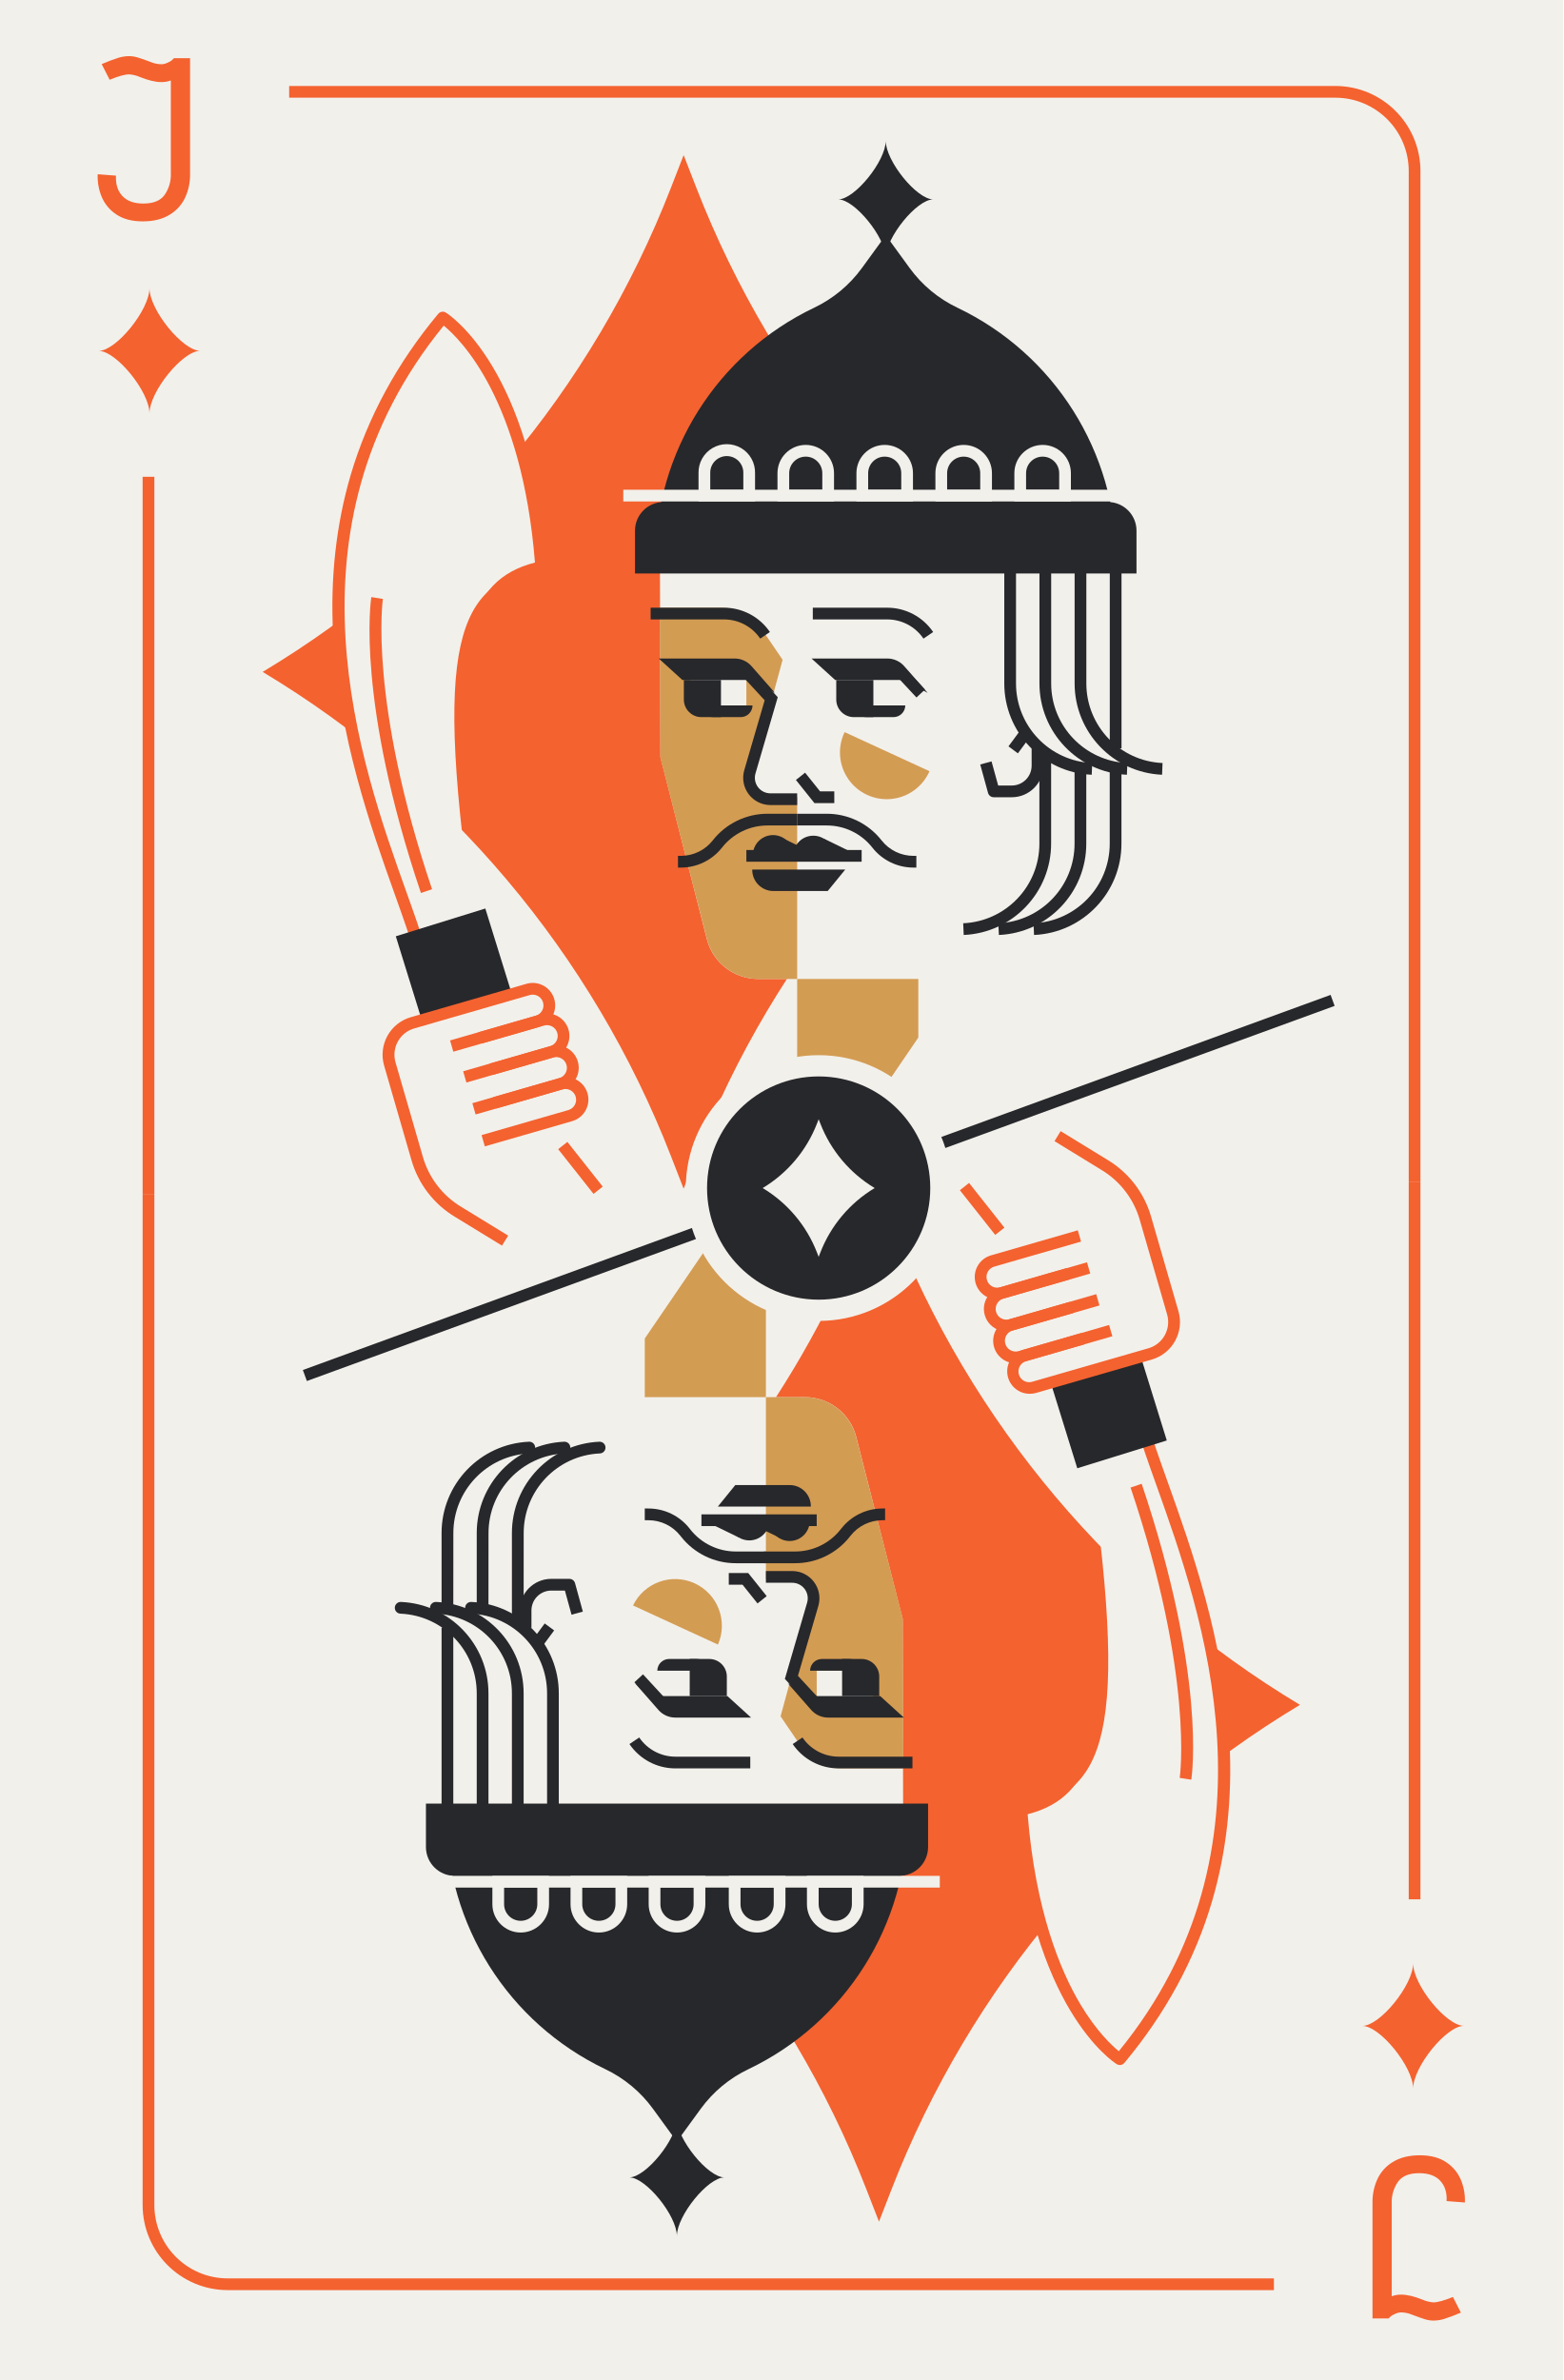
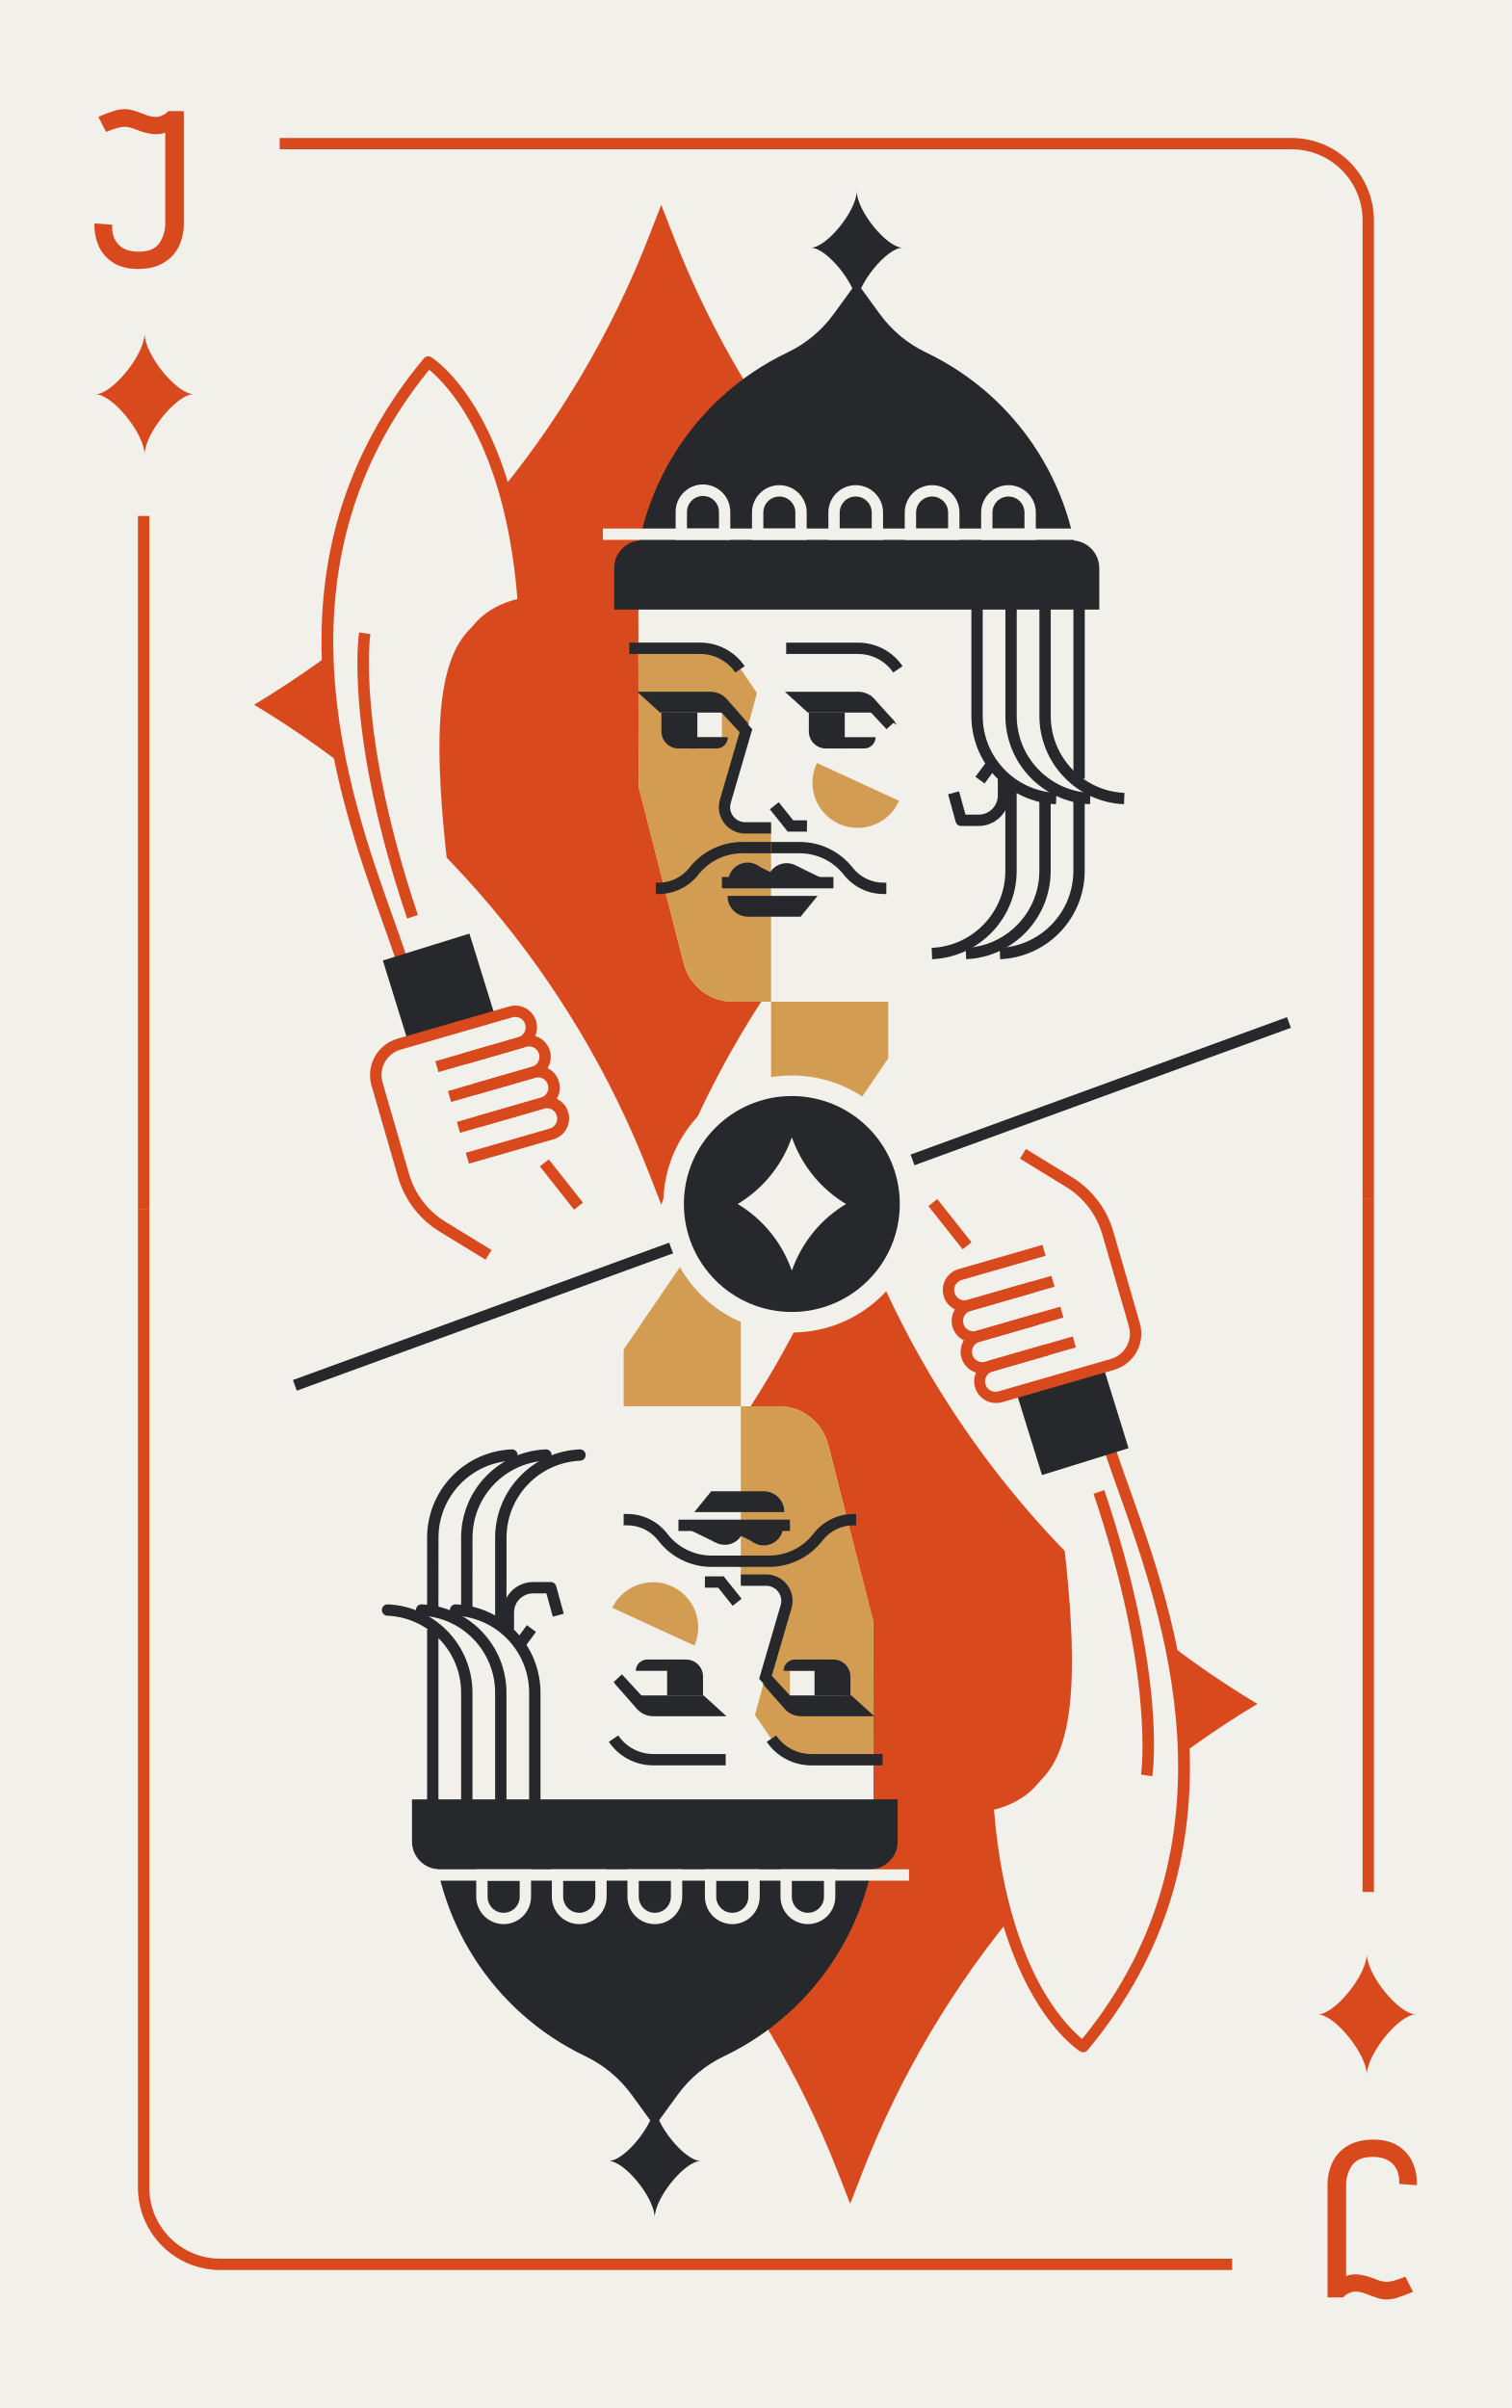
- <svg xmlns="http://www.w3.org/2000/svg" viewBox="0 0 800 1218">
+ <svg xmlns="http://www.w3.org/2000/svg" viewBox="0 0 800 1274">
  <defs>
-     <style>.cls-1{fill:#f2f0eb;}.cls-2{fill:#f4622f;}.cls-3{fill:#d39c53;}.cls-4{fill:#27282b;}</style>
+     <style>.cls-1{fill:#f2f0eb;}.cls-2{fill:#d8491d;}.cls-3{fill:#d39c53;}.cls-4{fill:#27282b;}</style>
  </defs>
  <g id="Layer_2" data-name="Layer 2">
-     <rect class="cls-1" width="800" height="1218" />
+     <rect class="cls-1" width="800" height="1274" />
  </g>
  <g id="Layer_1" data-name="Layer 1">
-     <path class="cls-2" d="M356.36,96l-6.47-16.62L343.43,96a500.68,500.68,0,0,1-209,247.86,500.68,500.68,0,0,1,209,247.86l6.46,16.62,6.47-16.62a500.53,500.53,0,0,1,209-247.86A500.66,500.66,0,0,1,356.36,96Z" />
-     <path class="cls-1" d="M564.58,501H388a27.06,27.06,0,0,1-26.23-20.38L338,387.47,337.72,268l239.65-35Z" />
-     <path class="cls-3" d="M337.71,311H369a25.43,25.43,0,0,1,21,11.14l10.55,15.51L384.7,395.72A9.72,9.72,0,0,0,394.08,408H408v93H388.07a27.08,27.08,0,0,1-26.22-20.33L338,387.85Z" />
-     <path class="cls-4" d="M472.64,326.82A22.43,22.43,0,0,0,454.08,317H416v-6h38.08a28.41,28.41,0,0,1,23.52,12.45Z" />
-     <path class="cls-4" d="M389.09,326.82A22.42,22.42,0,0,0,370.53,317H333v-6h37.53a28.4,28.4,0,0,1,23.52,12.45Z" />
-     <polygon class="cls-3" points="470 530.99 408 621.85 408 501 470 501 470 530.99" />
-     <path class="cls-4" d="M423.63,456H395.8A10.84,10.84,0,0,1,385,445.16V445h47.61Z" />
-     <path class="cls-4" d="M405.94,438H385.31a10.32,10.32,0,1,1,20.63,0Z" />
-     <path class="cls-4" d="M426.58,438H405.94a10.32,10.32,0,0,1,20.64,0Z" />
-     <polygon class="cls-4" points="421.58 429.15 439.76 438 422.07 438 421.58 429.15" />
-     <polygon class="cls-4" points="400.42 428.86 419.12 438 401.43 438 400.42 428.86" />
-     <polygon class="cls-1" points="473.13 359 440.63 359 431.97 346 465.55 346 473.13 359" />
-     <polygon class="cls-1" points="382 361 360.58 361 352.01 346 378.79 342.79 382 348.15 382 361" />
-     <path class="cls-4" d="M385.56,348h-36.3l-12.1-11H376a11.5,11.5,0,0,1,8.65,3.93l12,13.67Z" />
-     <path class="cls-4" d="M379.1,367H365.3a10.83,10.83,0,0,1-9.7-6h29.55A6.05,6.05,0,0,1,379.1,367Z" />
-     <path class="cls-4" d="M350,348h19a0,0,0,0,1,0,0v19a0,0,0,0,1,0,0H359a9,9,0,0,1-9-9V348A0,0,0,0,1,350,348Z" />
-     <polygon class="cls-1" points="460 361 438.58 361 430.01 346 456.79 342.79 460 348.15 460 361" />
-     <path class="cls-4" d="M462.65,348h-35.2l-12.1-11h38.79a11.5,11.5,0,0,1,8.65,3.93l12,13.67Z" />
-     <path class="cls-4" d="M457.28,367H443.49a10.83,10.83,0,0,1-9.7-6h29.55A6.06,6.06,0,0,1,457.28,367Z" />
-     <path class="cls-4" d="M428,348h19a0,0,0,0,1,0,0v19a0,0,0,0,1,0,0H437a9,9,0,0,1-9-9V348A0,0,0,0,1,428,348Z" />
-     <path class="cls-3" d="M475.73,394.68a23.92,23.92,0,1,1-43.45-20Z" />
-     <path class="cls-4" d="M408,412H394.3a13.95,13.95,0,0,1-13.38-17.85l10.44-35.77L379.65,345.7l4.41-4.07,14,15.17-11.39,39A7.95,7.95,0,0,0,394.3,406H408Z" />
-     <polygon class="cls-4" points="427 411 416.83 411 407.36 399.16 412.05 395.42 419.72 405 427 405 427 411" />
-     <rect class="cls-4" x="382" y="435" width="59" height="6" />
-     <rect class="cls-4" x="463.44" y="341" width="6" height="18.95" transform="matrix(0.73, -0.68, 0.68, 0.73, -114.02, 409.33)" />
-     <path class="cls-4" d="M517.85,408h-9.26a3,3,0,0,1-2.9-2.21l-4-14.56,5.79-1.57L510.88,402h7A10.16,10.16,0,0,0,528,391.85V383h6v8.85A16.16,16.16,0,0,1,517.85,408Z" />
-     <rect class="cls-4" x="516.35" y="376.36" width="10.85" height="6" transform="translate(-93.37 573.7) rotate(-53.55)" />
-     <path class="cls-4" d="M453.33,132c0-10.41-15.89-30-24.33-29.95,8.44,0,24.33-19.62,24.33-30,0,10.4,15.88,30,24.33,30C469.21,102,453.33,121.6,453.33,132Z" />
-     <path class="cls-4" d="M571.31,286.4H335.38a142.86,142.86,0,0,1,81.33-128.93,64.55,64.55,0,0,0,24.44-20.32l12.2-16.77,12.2,16.77A64.55,64.55,0,0,0,490,157.47,142.86,142.86,0,0,1,571.31,286.4Z" />
-     <path class="cls-4" d="M339.68,256.91H567a14.67,14.67,0,0,1,14.67,14.67V293.5a0,0,0,0,1,0,0H325a0,0,0,0,1,0,0V271.58A14.67,14.67,0,0,1,339.68,256.91Z" />
-     <rect class="cls-1" x="319" y="250.63" width="267.61" height="6" />
-     <path class="cls-1" d="M467.27,256.63H438.33V242.16a14.47,14.47,0,1,1,28.94,0Zm-22.94-6h16.94v-8.47a8.47,8.47,0,1,0-16.94,0Z" />
-     <path class="cls-1" d="M426.86,256.63H397.92V242.16a14.47,14.47,0,0,1,28.94,0Zm-22.94-6h16.94v-8.47a8.47,8.47,0,0,0-16.94,0Z" />
-     <path class="cls-1" d="M507.69,256.63H478.75V242.16a14.47,14.47,0,1,1,28.94,0Zm-22.94-6h16.94v-8.47a8.47,8.47,0,1,0-16.94,0Z" />
-     <path class="cls-1" d="M386.44,256.63H357.51V242.16a14.47,14.47,0,1,1,28.93,0Zm-22.93-6h16.93v-8.47a8.47,8.47,0,1,0-16.93,0Z" />
-     <path class="cls-1" d="M548.1,256.63H519.16V242.16a14.47,14.47,0,0,1,28.94,0Zm-22.94-6H542.1v-8.47a8.47,8.47,0,0,0-16.94,0Z" />
-     <path class="cls-4" d="M558.76,396.49A46.8,46.8,0,0,1,514,349.67V286h6v63.67a40.79,40.79,0,0,0,39,40.82Z" />
-     <path class="cls-4" d="M576.76,396.49A46.8,46.8,0,0,1,532,349.67V286h6v63.67a40.79,40.79,0,0,0,39,40.82Z" />
-     <path class="cls-4" d="M594.76,396.49A46.8,46.8,0,0,1,550,349.67V286h6v63.67a40.79,40.79,0,0,0,39,40.82Z" />
-     <path class="cls-4" d="M529.24,478.49l-.27-6a40.79,40.79,0,0,0,39-40.82V393h6v38.67A46.8,46.8,0,0,1,529.24,478.49Z" />
-     <path class="cls-4" d="M511.24,478.49l-.27-6a40.79,40.79,0,0,0,39-40.82V394h6v37.67A46.8,46.8,0,0,1,511.24,478.49Z" />
-     <path class="cls-4" d="M493.24,478.49l-.27-6a40.79,40.79,0,0,0,39-40.82V385h6v46.67A46.8,46.8,0,0,1,493.24,478.49Z" />
-     <rect class="cls-4" x="568" y="286" width="6" height="97" />
-     <path class="cls-4" d="M348.43,444H347v-6h1.43a20.73,20.73,0,0,0,16.38-7.94,35.56,35.56,0,0,1,28.08-13.61H408v6H392.89a29.59,29.59,0,0,0-23.37,11.33A26.73,26.73,0,0,1,348.43,444Z" />
-     <path class="cls-4" d="M469,444h-1.43a26.73,26.73,0,0,1-21.09-10.22,29.59,29.59,0,0,0-23.37-11.33H408v-6h15.11a35.56,35.56,0,0,1,28.08,13.61A20.73,20.73,0,0,0,467.57,438H469Z" />
-     <rect class="cls-2" x="73" y="244" width="6" height="367" />
-     <path class="cls-2" d="M727,605h-6V87.54A37.58,37.58,0,0,0,683.46,50H148V44H683.46A43.59,43.59,0,0,1,727,87.54Z" />
-     <path class="cls-2" d="M59.46,109.69A20.07,20.07,0,0,1,52,100.63a27.19,27.19,0,0,1-2-11.46l9.36.72q-.36,6.48,3.24,10.38t10.8,3.9q7.68,0,10.86-4.44a18.06,18.06,0,0,0,3.18-10.8V41.17a13.5,13.5,0,0,1-4.92.84q-4.44,0-11-2.64a16.61,16.61,0,0,0-5.4-1.32q-3.24,0-10,2.76l-4.08-8a86.78,86.78,0,0,1,8.76-3.3,19.41,19.41,0,0,1,5.28-.78,15.28,15.28,0,0,1,4.5.72Q73,30.13,77,31.69a14.87,14.87,0,0,0,5.76,1.2,8.36,8.36,0,0,0,3.42-1A7,7,0,0,0,89,29.77h8.28V89.29a27.86,27.86,0,0,1-2.52,11.82,20.15,20.15,0,0,1-8,8.82q-5.46,3.36-13.74,3.36T59.46,109.69Z" />
-     <path class="cls-2" d="M76.5,211.57c0-11.14-17-32-26-32,9,0,26-21,26-32.11,0,11.14,17,32.07,26,32.07C93.49,179.5,76.5,200.43,76.5,211.57Z" />
-     <path class="cls-1" d="M226.62,162.51s43.07,27,50.39,127.68c-42.46,9.1-56.6,35.19-33.33,189.91l-28.56,7.09C199.79,431.79,122.4,287.39,226.62,162.51Z" />
-     <path class="cls-2" d="M212.23,488c-2.24-8.07-5.84-18.15-10-29.81-12.25-34.3-29-81.27-31.75-133.62-1.49-28.73,1.55-56.14,9-81.47,8.74-29.59,23.82-57.35,44.82-82.51a3,3,0,0,1,3.89-.62C230,161.1,272.65,188.88,280,290a3,3,0,0,1-2.37,3.15c-33.12,7.1-40.22,35.72-31.64,127.6l-6,.56c-4.64-49.72-4.45-79.28.64-98.83,5-19.27,15.29-30,33.17-34.59-6.65-83.37-38.23-114.36-46.7-121.25C141.8,271.23,184.73,391.4,207.88,456.16c4.2,11.78,7.84,21.94,10.13,30.23Z" />
-     <rect class="cls-4" x="208.38" y="471.02" width="47.97" height="46.6" transform="translate(-136.04 91.06) rotate(-17.24)" />
-     <path class="cls-2" d="M256.92,637.46,233,622.83a50,50,0,0,1-22.41-29.12l-14-48.39a20,20,0,0,1,13.67-24.76l59.2-17.08a11.5,11.5,0,1,1,6.38,22.1l-43.83,12.64-1.66-5.76,43.83-12.65a5.5,5.5,0,0,0-3.05-10.57L212,526.32a14,14,0,0,0-9.57,17.34l14,48.38a44,44,0,0,0,19.76,25.66l23.91,14.65Z" />
-     <path class="cls-2" d="M238.71,554l-1.66-5.76,44.42-12.82a5.5,5.5,0,0,0-3.05-10.57l-31.93,9.21-1.66-5.76,31.93-9.21A11.49,11.49,0,0,1,290,535.7a11.48,11.48,0,0,1-6.88,5.49Z" />
-     <path class="cls-2" d="M243.42,570.34l-1.66-5.77,44.42-12.81a5.5,5.5,0,0,0-3.05-10.57l-31,8.93-1.66-5.76,31-8.94a11.5,11.5,0,1,1,6.37,22.1Z" />
-     <path class="cls-2" d="M248.14,586.67l-1.67-5.77,44.42-12.81a5.5,5.5,0,1,0-3.05-10.57L254,567.29l-1.66-5.77,33.85-9.76a11.5,11.5,0,1,1,6.38,22.09Z" />
-     <rect class="cls-2" x="294.09" y="583.07" width="6" height="29.17" transform="translate(-306.68 313.21) rotate(-38.34)" />
-     <path class="cls-2" d="M215.44,457c-33.11-98.18-25.73-149.29-25.4-151.42l5.92.92-3-.46,3,.46c-.07.51-7.41,52,25.17,148.58Z" />
-     <path class="cls-2" d="M443.4,1120.34l6.47,16.62,6.46-16.62a500.68,500.68,0,0,1,209-247.86,500.63,500.63,0,0,1-209-247.86L449.87,608l-6.47,16.61a499.35,499.35,0,0,1-29,61.69A500.67,500.67,0,0,1,234.37,872.48,500.66,500.66,0,0,1,443.4,1120.34Z" />
-     <path class="cls-1" d="M235.42,715H412a27.06,27.06,0,0,1,26.23,20.38L462,828.53,462.28,948,222.63,983Z" />
-     <path class="cls-3" d="M462.29,905H431.05a25.43,25.43,0,0,1-21-11.14l-10.55-15.51,15.84-58.07A9.72,9.72,0,0,0,405.92,808H392V715h19.93a27.08,27.08,0,0,1,26.22,20.33L462,828.15Z" />
-     <path class="cls-4" d="M384,905H345.68a28.4,28.4,0,0,1-23.52-12.45l5-3.37A22.43,22.43,0,0,0,345.68,899H384Z" />
-     <path class="cls-4" d="M467,905H429.23a28.4,28.4,0,0,1-23.52-12.45l5-3.37A22.42,22.42,0,0,0,429.23,899H467Z" />
-     <polygon class="cls-3" points="330 685.01 392 594.15 392 715 330 715 330 685.01" />
-     <path class="cls-4" d="M376.33,760h27.83A10.84,10.84,0,0,1,415,770.84V771H367.4Z" />
-     <path class="cls-4" d="M393.82,778h20.63a10.32,10.32,0,1,1-20.63,0Z" />
-     <path class="cls-4" d="M373.18,778h20.64a10.32,10.32,0,1,1-20.64,0Z" />
-     <polygon class="cls-4" points="378.18 786.85 360 778 377.69 778 378.18 786.85" />
-     <polygon class="cls-4" points="399.35 787.14 380.64 778 398.33 778 399.35 787.14" />
-     <polygon class="cls-1" points="326.63 857 359.13 857 367.79 870 334.21 870 326.63 857" />
-     <polygon class="cls-1" points="418 855 439.42 855 447.99 870 421.21 873.21 418 867.85 418 855" />
-     <path class="cls-4" d="M414.2,868h36.3l12.1,11H423.81a11.5,11.5,0,0,1-8.65-3.93l-12-13.67Z" />
-     <path class="cls-4" d="M420.66,849h13.8a10.83,10.83,0,0,1,9.7,6H414.61A6.05,6.05,0,0,1,420.66,849Z" />
-     <path class="cls-4" d="M431,849h19a0,0,0,0,1,0,0v19a0,0,0,0,1,0,0H440a9,9,0,0,1-9-9V849A0,0,0,0,1,431,849Z" transform="translate(881 1717) rotate(180)" />
-     <polygon class="cls-1" points="340 855 361.42 855 369.99 870 343.21 873.21 340 867.85 340 855" />
-     <path class="cls-4" d="M337.11,868h35.2l12.1,11H345.62a11.5,11.5,0,0,1-8.65-3.93L325,861.4Z" />
-     <path class="cls-4" d="M342.48,849h13.79a10.83,10.83,0,0,1,9.7,6H336.42A6.06,6.06,0,0,1,342.48,849Z" />
-     <path class="cls-4" d="M353,849h19a0,0,0,0,1,0,0v19a0,0,0,0,1,0,0H362a9,9,0,0,1-9-9V849A0,0,0,0,1,353,849Z" transform="translate(725 1717) rotate(180)" />
-     <path class="cls-3" d="M324,821.63a23.92,23.92,0,0,1,43.45,20Z" />
-     <path class="cls-4" d="M415.7,874.37l-14-15.17,11.39-39A7.95,7.95,0,0,0,405.46,810H392v-6h13.46a13.95,13.95,0,0,1,13.38,17.85L408.4,857.62l11.71,12.68Z" />
-     <polygon class="cls-4" points="387.71 820.59 380.04 811 373 811 373 805 382.93 805 392.4 816.84 387.71 820.59" />
-     <rect class="cls-4" x="359" y="775" width="59" height="6" />
-     <rect class="cls-4" x="330.32" y="856.36" width="6" height="18.95" transform="translate(-498.89 455.73) rotate(-42.71)" />
-     <path class="cls-4" d="M272,833h-6v-8.85A16.16,16.16,0,0,1,282.15,808h9.26a3,3,0,0,1,2.9,2.21l4,14.56-5.79,1.57L289.12,814h-7A10.16,10.16,0,0,0,272,824.15Z" />
-     <rect class="cls-4" x="272.56" y="833.95" width="10.85" height="6" transform="translate(-560.4 563.33) rotate(-53.55)" />
-     <path class="cls-4" d="M346.43,1084.31c0,10.4,15.89,30,24.33,30-8.44,0-24.33,19.61-24.33,30,0-10.41-15.88-30-24.33-30C330.55,1114.29,346.43,1094.71,346.43,1084.31Z" />
-     <path class="cls-4" d="M228.45,930H464.38a142.86,142.86,0,0,1-81.33,128.93,64.55,64.55,0,0,0-24.44,20.32L346.41,1096l-12.2-16.77a64.55,64.55,0,0,0-24.44-20.32A142.86,142.86,0,0,1,228.45,930Z" />
-     <path class="cls-4" d="M232.76,923H460.24A14.76,14.76,0,0,1,475,937.76V960a0,0,0,0,1,0,0H218a0,0,0,0,1,0,0V937.76A14.76,14.76,0,0,1,232.76,923Z" transform="translate(693 1883) rotate(180)" />
-     <rect class="cls-1" x="213" y="960" width="268" height="6" />
-     <path class="cls-1" d="M346.5,989A14.51,14.51,0,0,1,332,974.5V960h29v14.5A14.51,14.51,0,0,1,346.5,989ZM338,966v8.5a8.5,8.5,0,0,0,17,0V966Z" />
-     <path class="cls-1" d="M387.5,989A14.51,14.51,0,0,1,373,974.5V960h29v14.5A14.51,14.51,0,0,1,387.5,989ZM379,966v8.5a8.5,8.5,0,0,0,17,0V966Z" />
-     <path class="cls-1" d="M306.5,989A14.51,14.51,0,0,1,292,974.5V960h29v14.5A14.51,14.51,0,0,1,306.5,989ZM298,966v8.5a8.5,8.5,0,0,0,17,0V966Z" />
-     <path class="cls-1" d="M427.5,989A14.51,14.51,0,0,1,413,974.5V960h29v14.5A14.51,14.51,0,0,1,427.5,989ZM419,966v8.5a8.5,8.5,0,0,0,17,0V966Z" />
-     <path class="cls-1" d="M266.5,989A14.51,14.51,0,0,1,252,974.5V960h29v14.5A14.51,14.51,0,0,1,266.5,989ZM258,966v8.5a8.5,8.5,0,0,0,17,0V966Z" />
-     <path class="cls-4" d="M286,930h-6V866.65a40.8,40.8,0,0,0-39-40.83,3,3,0,0,1,.14-6h.13A46.8,46.8,0,0,1,286,866.65Z" />
-     <path class="cls-4" d="M268,930h-6V866.65a40.8,40.8,0,0,0-39-40.83,3,3,0,0,1,.14-6h.13A46.8,46.8,0,0,1,268,866.65Z" />
-     <path class="cls-4" d="M250,930h-6V866.65a40.8,40.8,0,0,0-39-40.83,3,3,0,0,1,.14-6h.13A46.8,46.8,0,0,1,250,866.65Z" />
-     <path class="cls-4" d="M232,823h-6V784.65a46.8,46.8,0,0,1,44.76-46.83,3,3,0,0,1,.27,6,40.8,40.8,0,0,0-39,40.83Z" />
-     <path class="cls-4" d="M250,822h-6V784.65a46.8,46.8,0,0,1,44.76-46.83,3,3,0,0,1,.27,6,40.8,40.8,0,0,0-39,40.83Z" />
-     <path class="cls-4" d="M268,831h-6V784.65a46.8,46.8,0,0,1,44.76-46.83,3,3,0,0,1,.27,6,40.8,40.8,0,0,0-39,40.83Z" />
-     <rect class="cls-4" x="226" y="833" width="6" height="97" />
-     <path class="cls-4" d="M406.88,800H391v-6h15.88a29.59,29.59,0,0,0,23.37-11.33l.36-.45A26.7,26.7,0,0,1,451.69,772H453v6h-1.31a20.7,20.7,0,0,0-16.37,7.94l-.36.45A35.56,35.56,0,0,1,406.88,800Z" />
-     <path class="cls-4" d="M392,800H376.63a35.54,35.54,0,0,1-28.07-13.61l-.36-.45A20.71,20.71,0,0,0,331.83,778H330v-6h1.83a26.73,26.73,0,0,1,21.09,10.22l.35.45A29.58,29.58,0,0,0,376.63,794H392Z" />
-     <rect class="cls-2" x="721" y="605" width="6" height="367" />
-     <path class="cls-2" d="M652,1172H116.54A43.59,43.59,0,0,1,73,1128.46V611h6v517.46A37.58,37.58,0,0,0,116.54,1166H652Z" />
-     <path class="cls-2" d="M740.3,1106.63a20,20,0,0,1,7.44,9.06,27.16,27.16,0,0,1,2,11.46l-9.36-.72c.24-4.32-.84-7.79-3.24-10.38s-6-3.9-10.8-3.9q-7.68,0-10.86,4.44a18,18,0,0,0-3.18,10.8v47.76a13.29,13.29,0,0,1,4.92-.84q4.44,0,11,2.64a16.61,16.61,0,0,0,5.4,1.32q3.24,0,10-2.76l4.08,8a89.37,89.37,0,0,1-8.76,3.3,19.41,19.41,0,0,1-5.28.78,15.28,15.28,0,0,1-4.5-.72c-1.56-.48-3.7-1.25-6.42-2.28a14.87,14.87,0,0,0-5.76-1.2,8.36,8.36,0,0,0-3.42,1,7,7,0,0,0-2.82,2.1h-8.28V1127a27.83,27.83,0,0,1,2.52-11.82,20,20,0,0,1,8-8.82q5.46-3.36,13.74-3.36T740.3,1106.63Z" />
-     <path class="cls-2" d="M723.26,1004.75c0,11.13,17,32,26,32-9,0-26,21-26,32.1,0-11.13-17-32.07-26-32.07C706.27,1036.81,723.26,1015.88,723.26,1004.75Z" />
-     <path class="cls-1" d="M573.14,1053.81s-43.07-27-50.39-127.69c42.46-9.1,56.6-35.19,33.33-189.91l28.56-7.09C600,784.52,677.36,928.93,573.14,1053.81Z" />
-     <path class="cls-2" d="M573.14,1056.81a3,3,0,0,1-1.59-.46c-1.81-1.13-44.44-28.92-51.79-130a3,3,0,0,1,2.37-3.15c33.12-7.1,40.22-35.72,31.64-127.6l6-.56c4.64,49.73,4.45,79.28-.64,98.84-5,19.26-15.29,30-33.17,34.59,4,49.61,16.84,80.24,27,97.27,8.22,13.73,16,21,19.65,24C658,945.09,615,824.91,591.88,760.15c-4.2-11.77-7.84-21.94-10.13-30.23l5.78-1.6c2.24,8.08,5.84,18.15,10,29.81,12.25,34.3,29,81.28,31.75,133.63,1.49,28.72-1.55,56.13-9,81.46-8.74,29.59-23.82,57.35-44.82,82.51A3,3,0,0,1,573.14,1056.81Z" />
-     <rect class="cls-4" x="543.41" y="698.69" width="47.97" height="46.6" transform="translate(1323.24 1243.43) rotate(162.76)" />
-     <path class="cls-2" d="M527,713.29a11.5,11.5,0,0,1-3.19-22.55l43.83-12.65,1.67,5.76L525.51,696.5a5.5,5.5,0,1,0,3,10.57L587.77,690a14,14,0,0,0,9.57-17.33l-14-48.39a44,44,0,0,0-19.76-25.65L539.71,584l3.13-5.12,23.89,14.63a50,50,0,0,1,22.41,29.13l14,48.38a20,20,0,0,1-13.67,24.76l-59.2,17.08A11.39,11.39,0,0,1,527,713.29Z" />
-     <path class="cls-2" d="M519.82,697.68a11.5,11.5,0,0,1-3.19-22.55l44.42-12.82,1.66,5.77-44.42,12.81a5.5,5.5,0,1,0,3.05,10.57l31.93-9.21,1.66,5.76L523,697.23A11.68,11.68,0,0,1,519.82,697.68Z" />
-     <path class="cls-2" d="M515.09,681.35A11.5,11.5,0,0,1,505,664.28a11.38,11.38,0,0,1,6.88-5.49L556.33,646l1.67,5.76-44.42,12.82a5.5,5.5,0,0,0-1.14,10.1,5.52,5.52,0,0,0,4.19.47l31-8.94,1.66,5.77-31,8.93A11.36,11.36,0,0,1,515.09,681.35Z" />
-     <path class="cls-2" d="M510.39,665a11.5,11.5,0,0,1-3.19-22.55l44.42-12.82,1.67,5.77-44.42,12.81a5.5,5.5,0,1,0,3.05,10.57L545.77,649l1.66,5.76-33.85,9.77A11.7,11.7,0,0,1,510.39,665Z" />
-     <rect class="cls-2" x="499.67" y="604.08" width="6" height="29.17" transform="translate(-275.37 445.26) rotate(-38.34)" />
-     <path class="cls-2" d="M609.72,910.77l-5.93-.92,3,.46-3-.45c.08-.51,7.42-52-25.16-148.59l5.69-1.92C617.43,857.53,610.05,908.65,609.72,910.77Z" />
-     <rect class="cls-4" x="139.03" y="605" width="559.95" height="6" transform="translate(-183.02 180.45) rotate(-20.05)" />
-     <circle class="cls-1" cx="419" cy="608" r="68" />
-     <circle class="cls-4" cx="419" cy="608" r="57.12" />
-     <path class="cls-1" d="M418.14,641l.86,2.21.86-2.21a66.53,66.53,0,0,1,27.8-33,66.53,66.53,0,0,1-27.8-33l-.86-2.21-.86,2.21a66.53,66.53,0,0,1-27.8,33A66.53,66.53,0,0,1,418.14,641Z" />
+     <path class="cls-2" d="M356.36,125l-6.47-16.62L343.43,125a500.68,500.68,0,0,1-209,247.86,500.68,500.68,0,0,1,209,247.86l6.46,16.62,6.47-16.62a500.53,500.53,0,0,1,209-247.86A500.66,500.66,0,0,1,356.36,125Z" />
+     <path class="cls-1" d="M564.58,530H388a27.06,27.06,0,0,1-26.23-20.38L338,416.47,337.72,297l239.65-35Z" />
+     <path class="cls-3" d="M337.71,340H369a25.43,25.43,0,0,1,21,11.14l10.55,15.51L384.7,424.72A9.72,9.72,0,0,0,394.08,437H408v93H388.07a27.08,27.08,0,0,1-26.22-20.33L338,416.85Z" />
+     <path class="cls-4" d="M472.64,355.82A22.43,22.43,0,0,0,454.08,346H416v-6h38.08a28.41,28.41,0,0,1,23.52,12.45Z" />
+     <path class="cls-4" d="M389.09,355.82A22.42,22.42,0,0,0,370.53,346H333v-6h37.53a28.4,28.4,0,0,1,23.52,12.45Z" />
+     <polygon class="cls-3" points="470 559.99 408 650.85 408 530 470 530 470 559.99" />
+     <path class="cls-4" d="M423.63,485H395.8A10.84,10.84,0,0,1,385,474.16V474h47.61Z" />
+     <path class="cls-4" d="M405.94,467H385.31a10.32,10.32,0,1,1,20.63,0Z" />
+     <path class="cls-4" d="M426.58,467H405.94a10.32,10.32,0,0,1,20.64,0Z" />
+     <polygon class="cls-4" points="421.58 458.15 439.76 467 422.07 467 421.58 458.15" />
+     <polygon class="cls-4" points="400.42 457.86 419.12 467 401.43 467 400.42 457.86" />
+     <polygon class="cls-1" points="473.13 388 440.63 388 431.97 375 465.55 375 473.13 388" />
+     <polygon class="cls-1" points="382 390 360.58 390 352.01 375 378.79 371.79 382 377.15 382 390" />
+     <path class="cls-4" d="M385.56,377h-36.3l-12.1-11H376a11.5,11.5,0,0,1,8.65,3.93l12,13.67Z" />
+     <path class="cls-4" d="M379.1,396H365.3a10.83,10.83,0,0,1-9.7-6h29.55A6.05,6.05,0,0,1,379.1,396Z" />
+     <path class="cls-4" d="M350,377h19a0,0,0,0,1,0,0v19a0,0,0,0,1,0,0H359a9,9,0,0,1-9-9V377A0,0,0,0,1,350,377Z" />
+     <polygon class="cls-1" points="460 390 438.58 390 430.01 375 456.79 371.79 460 377.15 460 390" />
+     <path class="cls-4" d="M462.65,377h-35.2l-12.1-11h38.79a11.5,11.5,0,0,1,8.65,3.93l12,13.67Z" />
+     <path class="cls-4" d="M457.28,396H443.49a10.83,10.83,0,0,1-9.7-6h29.55A6.06,6.06,0,0,1,457.28,396Z" />
+     <path class="cls-4" d="M428,377h19a0,0,0,0,1,0,0v19a0,0,0,0,1,0,0H437a9,9,0,0,1-9-9V377A0,0,0,0,1,428,377Z" />
+     <path class="cls-3" d="M475.73,423.68a23.92,23.92,0,1,1-43.45-20Z" />
+     <path class="cls-4" d="M408,441H394.3a13.95,13.95,0,0,1-13.38-17.85l10.44-35.77L379.65,374.7l4.41-4.07,14,15.17-11.39,39A7.95,7.95,0,0,0,394.3,435H408Z" />
+     <polygon class="cls-4" points="427 440 416.83 440 407.36 428.16 412.05 424.42 419.72 434 427 434 427 440" />
+     <rect class="cls-4" x="382" y="464" width="59" height="6" />
+     <rect class="cls-4" x="463.44" y="370" width="6" height="18.95" transform="matrix(0.73, -0.68, 0.68, 0.73, -133.69, 417.02)" />
+     <path class="cls-4" d="M517.85,437h-9.26a3,3,0,0,1-2.9-2.21l-4-14.56,5.79-1.57L510.88,431h7A10.16,10.16,0,0,0,528,420.85V412h6v8.85A16.16,16.16,0,0,1,517.85,437Z" />
+     <rect class="cls-4" x="516.35" y="405.36" width="10.85" height="6" transform="translate(-116.69 585.47) rotate(-53.55)" />
+     <path class="cls-4" d="M453.33,161c0-10.41-15.89-30-24.33-29.95,8.44,0,24.33-19.62,24.33-30,0,10.4,15.88,30,24.33,30C469.21,131,453.33,150.6,453.33,161Z" />
+     <path class="cls-4" d="M571.31,315.4H335.38a142.86,142.86,0,0,1,81.33-128.93,64.55,64.55,0,0,0,24.44-20.32l12.2-16.77,12.2,16.77A64.55,64.55,0,0,0,490,186.47,142.86,142.86,0,0,1,571.31,315.4Z" />
+     <path class="cls-4" d="M339.68,285.91H567a14.67,14.67,0,0,1,14.67,14.67V322.5a0,0,0,0,1,0,0H325a0,0,0,0,1,0,0V300.58A14.67,14.67,0,0,1,339.68,285.91Z" />
+     <rect class="cls-1" x="319" y="279.63" width="267.61" height="6" />
+     <path class="cls-1" d="M467.27,285.63H438.33V271.16a14.47,14.47,0,1,1,28.94,0Zm-22.94-6h16.94v-8.47a8.47,8.47,0,1,0-16.94,0Z" />
+     <path class="cls-1" d="M426.86,285.63H397.92V271.16a14.47,14.47,0,0,1,28.94,0Zm-22.94-6h16.94v-8.47a8.47,8.47,0,0,0-16.94,0Z" />
+     <path class="cls-1" d="M507.69,285.63H478.75V271.16a14.47,14.47,0,1,1,28.94,0Zm-22.94-6h16.94v-8.47a8.47,8.47,0,1,0-16.94,0Z" />
+     <path class="cls-1" d="M386.44,285.63H357.51V271.16a14.47,14.47,0,1,1,28.93,0Zm-22.93-6h16.93v-8.47a8.47,8.47,0,1,0-16.93,0Z" />
+     <path class="cls-1" d="M548.1,285.63H519.16V271.16a14.47,14.47,0,1,1,28.94,0Zm-22.94-6H542.1v-8.47a8.47,8.47,0,1,0-16.94,0Z" />
+     <path class="cls-4" d="M558.76,425.49A46.8,46.8,0,0,1,514,378.67V315h6v63.67a40.79,40.79,0,0,0,39,40.82Z" />
+     <path class="cls-4" d="M576.76,425.49A46.8,46.8,0,0,1,532,378.67V315h6v63.67a40.79,40.79,0,0,0,39,40.82Z" />
+     <path class="cls-4" d="M594.76,425.49A46.8,46.8,0,0,1,550,378.67V315h6v63.67a40.79,40.79,0,0,0,39,40.82Z" />
+     <path class="cls-4" d="M529.24,507.49l-.27-6a40.79,40.79,0,0,0,39-40.82V422h6v38.67A46.8,46.8,0,0,1,529.24,507.49Z" />
+     <path class="cls-4" d="M511.24,507.49l-.27-6a40.79,40.79,0,0,0,39-40.82V423h6v37.67A46.8,46.8,0,0,1,511.24,507.49Z" />
+     <path class="cls-4" d="M493.24,507.49l-.27-6a40.79,40.79,0,0,0,39-40.82V414h6v46.67A46.8,46.8,0,0,1,493.24,507.49Z" />
+     <rect class="cls-4" x="568" y="315" width="6" height="97" />
+     <path class="cls-4" d="M348.43,473H347v-6h1.43a20.73,20.73,0,0,0,16.38-7.94,35.56,35.56,0,0,1,28.08-13.61H408v6H392.89a29.59,29.59,0,0,0-23.37,11.33A26.73,26.73,0,0,1,348.43,473Z" />
+     <path class="cls-4" d="M469,473h-1.43a26.73,26.73,0,0,1-21.09-10.22,29.59,29.59,0,0,0-23.37-11.33H408v-6h15.11a35.56,35.56,0,0,1,28.08,13.61A20.73,20.73,0,0,0,467.57,467H469Z" />
+     <rect class="cls-2" x="73" y="273" width="6" height="367" />
+     <path class="cls-2" d="M727,634h-6V116.54A37.58,37.58,0,0,0,683.46,79H148V73H683.46A43.59,43.59,0,0,1,727,116.54Z" />
+     <path class="cls-2" d="M59.46,138.69A20.07,20.07,0,0,1,52,129.63a27.19,27.19,0,0,1-2-11.46l9.36.72q-.36,6.48,3.24,10.38t10.8,3.9q7.68,0,10.86-4.44a18.06,18.06,0,0,0,3.18-10.8V70.17a13.5,13.5,0,0,1-4.92.84q-4.44,0-11-2.64a16.61,16.61,0,0,0-5.4-1.32q-3.24,0-10,2.76l-4.08-8a86.78,86.78,0,0,1,8.76-3.3,19.41,19.41,0,0,1,5.28-.78,15.28,15.28,0,0,1,4.5.72Q73,59.13,77,60.69a14.87,14.87,0,0,0,5.76,1.2,8.36,8.36,0,0,0,3.42-1A7,7,0,0,0,89,58.77h8.28v59.52a27.86,27.86,0,0,1-2.52,11.82,20.15,20.15,0,0,1-8,8.82q-5.46,3.36-13.74,3.36T59.46,138.69Z" />
+     <path class="cls-2" d="M76.5,240.57c0-11.13-17-32-26-32,9,0,26-21,26-32.1,0,11.13,17,32.06,26,32.06C93.49,208.5,76.5,229.44,76.5,240.57Z" />
+     <path class="cls-1" d="M226.62,191.51s43.07,27,50.39,127.68c-42.46,9.1-56.6,35.19-33.33,189.91l-28.56,7.09C199.79,460.79,122.4,316.39,226.62,191.51Z" />
+     <path class="cls-2" d="M212.23,517c-2.24-8.07-5.84-18.15-10-29.81-12.25-34.3-29-81.27-31.75-133.62-1.49-28.73,1.55-56.14,9-81.47,8.74-29.59,23.82-57.35,44.82-82.51a3,3,0,0,1,3.89-.62C230,190.1,272.65,217.88,280,319a3,3,0,0,1-2.37,3.15c-33.12,7.1-40.22,35.72-31.64,127.6l-6,.56c-4.64-49.72-4.45-79.28.64-98.83,5-19.27,15.29-30,33.17-34.59-6.65-83.37-38.23-114.36-46.7-121.25C141.8,300.23,184.73,420.4,207.88,485.16c4.2,11.78,7.84,21.94,10.13,30.23Z" />
+     <rect class="cls-4" x="208.38" y="500.02" width="47.97" height="46.6" transform="translate(-144.63 92.36) rotate(-17.24)" />
+     <path class="cls-2" d="M256.92,666.46,233,651.83a50,50,0,0,1-22.41-29.12l-14-48.39a20,20,0,0,1,13.67-24.76l59.2-17.08a11.5,11.5,0,1,1,6.38,22.1l-43.83,12.64-1.66-5.76,43.83-12.65a5.5,5.5,0,0,0-3.05-10.57L212,555.32a14,14,0,0,0-9.57,17.34l14,48.38a44,44,0,0,0,19.76,25.66l23.91,14.65Z" />
+     <path class="cls-2" d="M238.71,583l-1.66-5.76,44.42-12.82a5.5,5.5,0,0,0-3.05-10.57l-31.93,9.21-1.66-5.76,31.93-9.21A11.49,11.49,0,0,1,290,564.7a11.48,11.48,0,0,1-6.88,5.49Z" />
+     <path class="cls-2" d="M243.42,599.34l-1.66-5.77,44.42-12.81a5.5,5.5,0,0,0-3.05-10.57l-31,8.93-1.66-5.76,31-8.94a11.5,11.5,0,1,1,6.37,22.1Z" />
+     <path class="cls-2" d="M248.14,615.67l-1.67-5.77,44.42-12.81a5.5,5.5,0,1,0-3.05-10.57L254,596.29l-1.66-5.77,33.85-9.76a11.5,11.5,0,1,1,6.38,22.09Z" />
+     <rect class="cls-2" x="294.09" y="612.07" width="6" height="29.17" transform="translate(-324.68 319.47) rotate(-38.34)" />
+     <path class="cls-2" d="M215.44,486c-33.11-98.18-25.73-149.29-25.4-151.42l5.92.92-3-.46,3,.46c-.07.51-7.41,52,25.17,148.58Z" />
+     <path class="cls-2" d="M443.4,1149.34l6.47,16.62,6.46-16.62a500.68,500.68,0,0,1,209-247.86,500.63,500.63,0,0,1-209-247.86L449.87,637l-6.47,16.61a499.35,499.35,0,0,1-29,61.69A500.67,500.67,0,0,1,234.37,901.48,500.66,500.66,0,0,1,443.4,1149.34Z" />
+     <path class="cls-1" d="M235.42,744H412a27.06,27.06,0,0,1,26.23,20.38L462,857.53,462.28,977l-239.65,35Z" />
+     <path class="cls-3" d="M462.29,934H431.05a25.43,25.43,0,0,1-21-11.14l-10.55-15.51,15.84-58.07A9.72,9.72,0,0,0,405.92,837H392V744h19.93a27.08,27.08,0,0,1,26.22,20.33L462,857.15Z" />
+     <path class="cls-4" d="M384,934H345.68a28.4,28.4,0,0,1-23.52-12.45l5-3.37A22.43,22.43,0,0,0,345.68,928H384Z" />
+     <path class="cls-4" d="M467,934H429.23a28.4,28.4,0,0,1-23.52-12.45l5-3.37A22.42,22.42,0,0,0,429.23,928H467Z" />
+     <polygon class="cls-3" points="330 714.01 392 623.15 392 744 330 744 330 714.01" />
+     <path class="cls-4" d="M376.33,789h27.83A10.84,10.84,0,0,1,415,799.84V800H367.4Z" />
+     <path class="cls-4" d="M393.82,807h20.63a10.32,10.32,0,1,1-20.63,0Z" />
+     <path class="cls-4" d="M373.18,807h20.64a10.32,10.32,0,1,1-20.64,0Z" />
+     <polygon class="cls-4" points="378.18 815.85 360 807 377.69 807 378.18 815.85" />
+     <polygon class="cls-4" points="399.35 816.14 380.64 807 398.33 807 399.35 816.14" />
+     <polygon class="cls-1" points="326.63 886 359.13 886 367.79 899 334.21 899 326.63 886" />
+     <polygon class="cls-1" points="418 884 439.42 884 447.99 899 421.21 902.21 418 896.85 418 884" />
+     <path class="cls-4" d="M414.2,897h36.3l12.1,11H423.81a11.5,11.5,0,0,1-8.65-3.93l-12-13.67Z" />
+     <path class="cls-4" d="M420.66,878h13.8a10.83,10.83,0,0,1,9.7,6H414.61A6.05,6.05,0,0,1,420.66,878Z" />
+     <path class="cls-4" d="M431,878h19a0,0,0,0,1,0,0v19a0,0,0,0,1,0,0H440a9,9,0,0,1-9-9V878A0,0,0,0,1,431,878Z" transform="translate(881 1775) rotate(180)" />
+     <polygon class="cls-1" points="340 884 361.42 884 369.99 899 343.21 902.21 340 896.85 340 884" />
+     <path class="cls-4" d="M337.11,897h35.2l12.1,11H345.62a11.5,11.5,0,0,1-8.65-3.93L325,890.4Z" />
+     <path class="cls-4" d="M342.48,878h13.79a10.83,10.83,0,0,1,9.7,6H336.42A6.06,6.06,0,0,1,342.48,878Z" />
+     <path class="cls-4" d="M353,878h19a0,0,0,0,1,0,0v19a0,0,0,0,1,0,0H362a9,9,0,0,1-9-9V878A0,0,0,0,1,353,878Z" transform="translate(725 1775) rotate(180)" />
+     <path class="cls-3" d="M324,850.63a23.92,23.92,0,0,1,43.45,20Z" />
+     <path class="cls-4" d="M415.7,903.37l-14-15.17,11.39-39A7.95,7.95,0,0,0,405.46,839H392v-6h13.46a13.95,13.95,0,0,1,13.38,17.85L408.4,886.62l11.71,12.68Z" />
+     <polygon class="cls-4" points="387.71 849.59 380.04 840 373 840 373 834 382.93 834 392.4 845.84 387.71 849.59" />
+     <rect class="cls-4" x="359" y="804" width="59" height="6" />
+     <rect class="cls-4" x="330.32" y="885.36" width="6" height="18.95" transform="translate(-518.56 463.42) rotate(-42.71)" />
+     <path class="cls-4" d="M272,862h-6v-8.85A16.16,16.16,0,0,1,282.15,837h9.26a3,3,0,0,1,2.9,2.21l4,14.56-5.79,1.57L289.12,843h-7A10.16,10.16,0,0,0,272,853.15Z" />
+     <rect class="cls-4" x="272.56" y="862.95" width="10.85" height="6" transform="translate(-583.73 575.1) rotate(-53.55)" />
+     <path class="cls-4" d="M346.43,1113.31c0,10.4,15.89,30,24.33,30-8.44,0-24.33,19.61-24.33,30,0-10.41-15.88-30-24.33-30C330.55,1143.29,346.43,1123.71,346.43,1113.31Z" />
+     <path class="cls-4" d="M228.45,959H464.38a142.86,142.86,0,0,1-81.33,128.93,64.55,64.55,0,0,0-24.44,20.32L346.41,1125l-12.2-16.77a64.55,64.55,0,0,0-24.44-20.32A142.86,142.86,0,0,1,228.45,959Z" />
+     <path class="cls-4" d="M232.76,952H460.24A14.76,14.76,0,0,1,475,966.76V989a0,0,0,0,1,0,0H218a0,0,0,0,1,0,0V966.76A14.76,14.76,0,0,1,232.76,952Z" transform="translate(693 1941) rotate(180)" />
+     <rect class="cls-1" x="213" y="989" width="268" height="6" />
+     <path class="cls-1" d="M346.5,1018a14.51,14.51,0,0,1-14.5-14.5V989h29v14.5A14.51,14.51,0,0,1,346.5,1018ZM338,995v8.5a8.5,8.5,0,0,0,17,0V995Z" />
+     <path class="cls-1" d="M387.5,1018a14.51,14.51,0,0,1-14.5-14.5V989h29v14.5A14.51,14.51,0,0,1,387.5,1018ZM379,995v8.5a8.5,8.5,0,0,0,17,0V995Z" />
+     <path class="cls-1" d="M306.5,1018a14.51,14.51,0,0,1-14.5-14.5V989h29v14.5A14.51,14.51,0,0,1,306.5,1018ZM298,995v8.5a8.5,8.5,0,0,0,17,0V995Z" />
+     <path class="cls-1" d="M427.5,1018a14.51,14.51,0,0,1-14.5-14.5V989h29v14.5A14.51,14.51,0,0,1,427.5,1018ZM419,995v8.5a8.5,8.5,0,0,0,17,0V995Z" />
+     <path class="cls-1" d="M266.5,1018a14.51,14.51,0,0,1-14.5-14.5V989h29v14.5A14.51,14.51,0,0,1,266.5,1018ZM258,995v8.5a8.5,8.5,0,0,0,17,0V995Z" />
+     <path class="cls-4" d="M286,959h-6V895.65a40.8,40.8,0,0,0-39-40.83,3,3,0,0,1,.14-6h.13A46.8,46.8,0,0,1,286,895.65Z" />
+     <path class="cls-4" d="M268,959h-6V895.65a40.8,40.8,0,0,0-39-40.83,3,3,0,0,1,.14-6h.13A46.8,46.8,0,0,1,268,895.65Z" />
+     <path class="cls-4" d="M250,959h-6V895.65a40.8,40.8,0,0,0-39-40.83,3,3,0,0,1,.14-6h.13A46.8,46.8,0,0,1,250,895.65Z" />
+     <path class="cls-4" d="M232,852h-6V813.65a46.8,46.8,0,0,1,44.76-46.83,3,3,0,0,1,.27,6,40.8,40.8,0,0,0-39,40.83Z" />
+     <path class="cls-4" d="M250,851h-6V813.65a46.8,46.8,0,0,1,44.76-46.83,3,3,0,0,1,.27,6,40.8,40.8,0,0,0-39,40.83Z" />
+     <path class="cls-4" d="M268,860h-6V813.65a46.8,46.8,0,0,1,44.76-46.83,3,3,0,0,1,.27,6,40.8,40.8,0,0,0-39,40.83Z" />
+     <rect class="cls-4" x="226" y="862" width="6" height="97" />
+     <path class="cls-4" d="M406.88,829H391v-6h15.88a29.59,29.59,0,0,0,23.37-11.33l.36-.45A26.7,26.7,0,0,1,451.69,801H453v6h-1.31a20.7,20.7,0,0,0-16.37,7.94l-.36.45A35.56,35.56,0,0,1,406.88,829Z" />
+     <path class="cls-4" d="M392,829H376.63a35.54,35.54,0,0,1-28.07-13.61l-.36-.45A20.71,20.71,0,0,0,331.83,807H330v-6h1.83a26.73,26.73,0,0,1,21.09,10.22l.35.45A29.58,29.58,0,0,0,376.63,823H392Z" />
+     <rect class="cls-2" x="721" y="634" width="6" height="367" />
+     <path class="cls-2" d="M652,1201H116.54A43.59,43.59,0,0,1,73,1157.46V640h6v517.46A37.58,37.58,0,0,0,116.54,1195H652Z" />
+     <path class="cls-2" d="M740.3,1135.63a20,20,0,0,1,7.44,9.06,27.16,27.16,0,0,1,2,11.46l-9.36-.72c.24-4.32-.84-7.79-3.24-10.38s-6-3.9-10.8-3.9q-7.68,0-10.86,4.44a18,18,0,0,0-3.18,10.8v47.76a13.29,13.29,0,0,1,4.92-.84q4.44,0,11,2.64a16.61,16.61,0,0,0,5.4,1.32q3.24,0,10-2.76l4.08,8a89.37,89.37,0,0,1-8.76,3.3,19.41,19.41,0,0,1-5.28.78,15.28,15.28,0,0,1-4.5-.72c-1.56-.48-3.7-1.25-6.42-2.28a14.87,14.87,0,0,0-5.76-1.2,8.36,8.36,0,0,0-3.42,1,7,7,0,0,0-2.82,2.1h-8.28V1156a27.83,27.83,0,0,1,2.52-11.82,20,20,0,0,1,8-8.82q5.46-3.36,13.74-3.36T740.3,1135.63Z" />
+     <path class="cls-2" d="M723.26,1033.75c0,11.13,17,32,26,32-9,0-26,21-26,32.1,0-11.13-17-32.07-26-32.07C706.27,1065.81,723.26,1044.88,723.26,1033.75Z" />
+     <path class="cls-1" d="M573.14,1082.81s-43.07-27-50.39-127.69c42.46-9.1,56.6-35.19,33.33-189.91l28.56-7.09C600,813.52,677.36,957.93,573.14,1082.81Z" />
+     <path class="cls-2" d="M573.14,1085.81a3,3,0,0,1-1.59-.46c-1.81-1.13-44.44-28.92-51.79-130a3,3,0,0,1,2.37-3.15c33.12-7.1,40.22-35.72,31.64-127.6l6-.56c4.64,49.73,4.45,79.28-.64,98.84-5,19.26-15.29,30-33.17,34.59,4,49.61,16.84,80.24,27,97.27,8.22,13.73,16,21,19.65,24C658,974.09,615,853.91,591.88,789.15c-4.2-11.77-7.84-21.94-10.13-30.23l5.78-1.6c2.24,8.08,5.84,18.15,10,29.81,12.25,34.3,29,81.28,31.75,133.63,1.49,28.72-1.55,56.13-9,81.46-8.74,29.59-23.82,57.35-44.82,82.51A3,3,0,0,1,573.14,1085.81Z" />
+     <rect class="cls-4" x="543.41" y="727.69" width="47.97" height="46.6" transform="translate(1331.84 1300.13) rotate(162.76)" />
+     <path class="cls-2" d="M527,742.29a11.5,11.5,0,0,1-3.19-22.55l43.83-12.65,1.67,5.76L525.51,725.5a5.5,5.5,0,1,0,3,10.57L587.77,719a14,14,0,0,0,9.57-17.33l-14-48.39a44,44,0,0,0-19.76-25.65L539.71,613l3.13-5.12,23.89,14.63a50,50,0,0,1,22.41,29.13l14,48.38a20,20,0,0,1-13.67,24.76l-59.2,17.08A11.39,11.39,0,0,1,527,742.29Z" />
+     <path class="cls-2" d="M519.82,726.68a11.5,11.5,0,0,1-3.19-22.55l44.42-12.82,1.66,5.77-44.42,12.81a5.5,5.5,0,1,0,3.05,10.57l31.93-9.21,1.66,5.76L523,726.23A11.68,11.68,0,0,1,519.82,726.68Z" />
+     <path class="cls-2" d="M515.09,710.35A11.5,11.5,0,0,1,505,693.28a11.38,11.38,0,0,1,6.88-5.49L556.33,675l1.67,5.76-44.42,12.82a5.5,5.5,0,0,0-1.14,10.1,5.52,5.52,0,0,0,4.19.47l31-8.94,1.66,5.77-31,8.93A11.36,11.36,0,0,1,515.09,710.35Z" />
+     <path class="cls-2" d="M510.39,694a11.5,11.5,0,0,1-3.19-22.55l44.42-12.82,1.67,5.77-44.42,12.81a5.5,5.5,0,1,0,3.05,10.57L545.77,678l1.66,5.76-33.85,9.77A11.7,11.7,0,0,1,510.39,694Z" />
+     <rect class="cls-2" x="499.67" y="633.08" width="6" height="29.17" transform="translate(-293.36 451.51) rotate(-38.34)" />
+     <path class="cls-2" d="M609.72,939.77l-5.93-.92,3,.46-3-.45c.08-.51,7.42-52-25.16-148.59l5.69-1.92C617.43,886.53,610.05,937.65,609.72,939.77Z" />
+     <rect class="cls-4" x="139.03" y="634" width="559.95" height="6" transform="translate(-192.96 182.21) rotate(-20.05)" />
+     <circle class="cls-1" cx="419" cy="637" r="68" />
+     <circle class="cls-4" cx="419" cy="637" r="57.12" />
+     <path class="cls-1" d="M418.14,670l.86,2.21.86-2.21a66.53,66.53,0,0,1,27.8-33,66.53,66.53,0,0,1-27.8-33l-.86-2.21-.86,2.21a66.53,66.53,0,0,1-27.8,33A66.53,66.53,0,0,1,418.14,670Z" />
  </g>
</svg>
